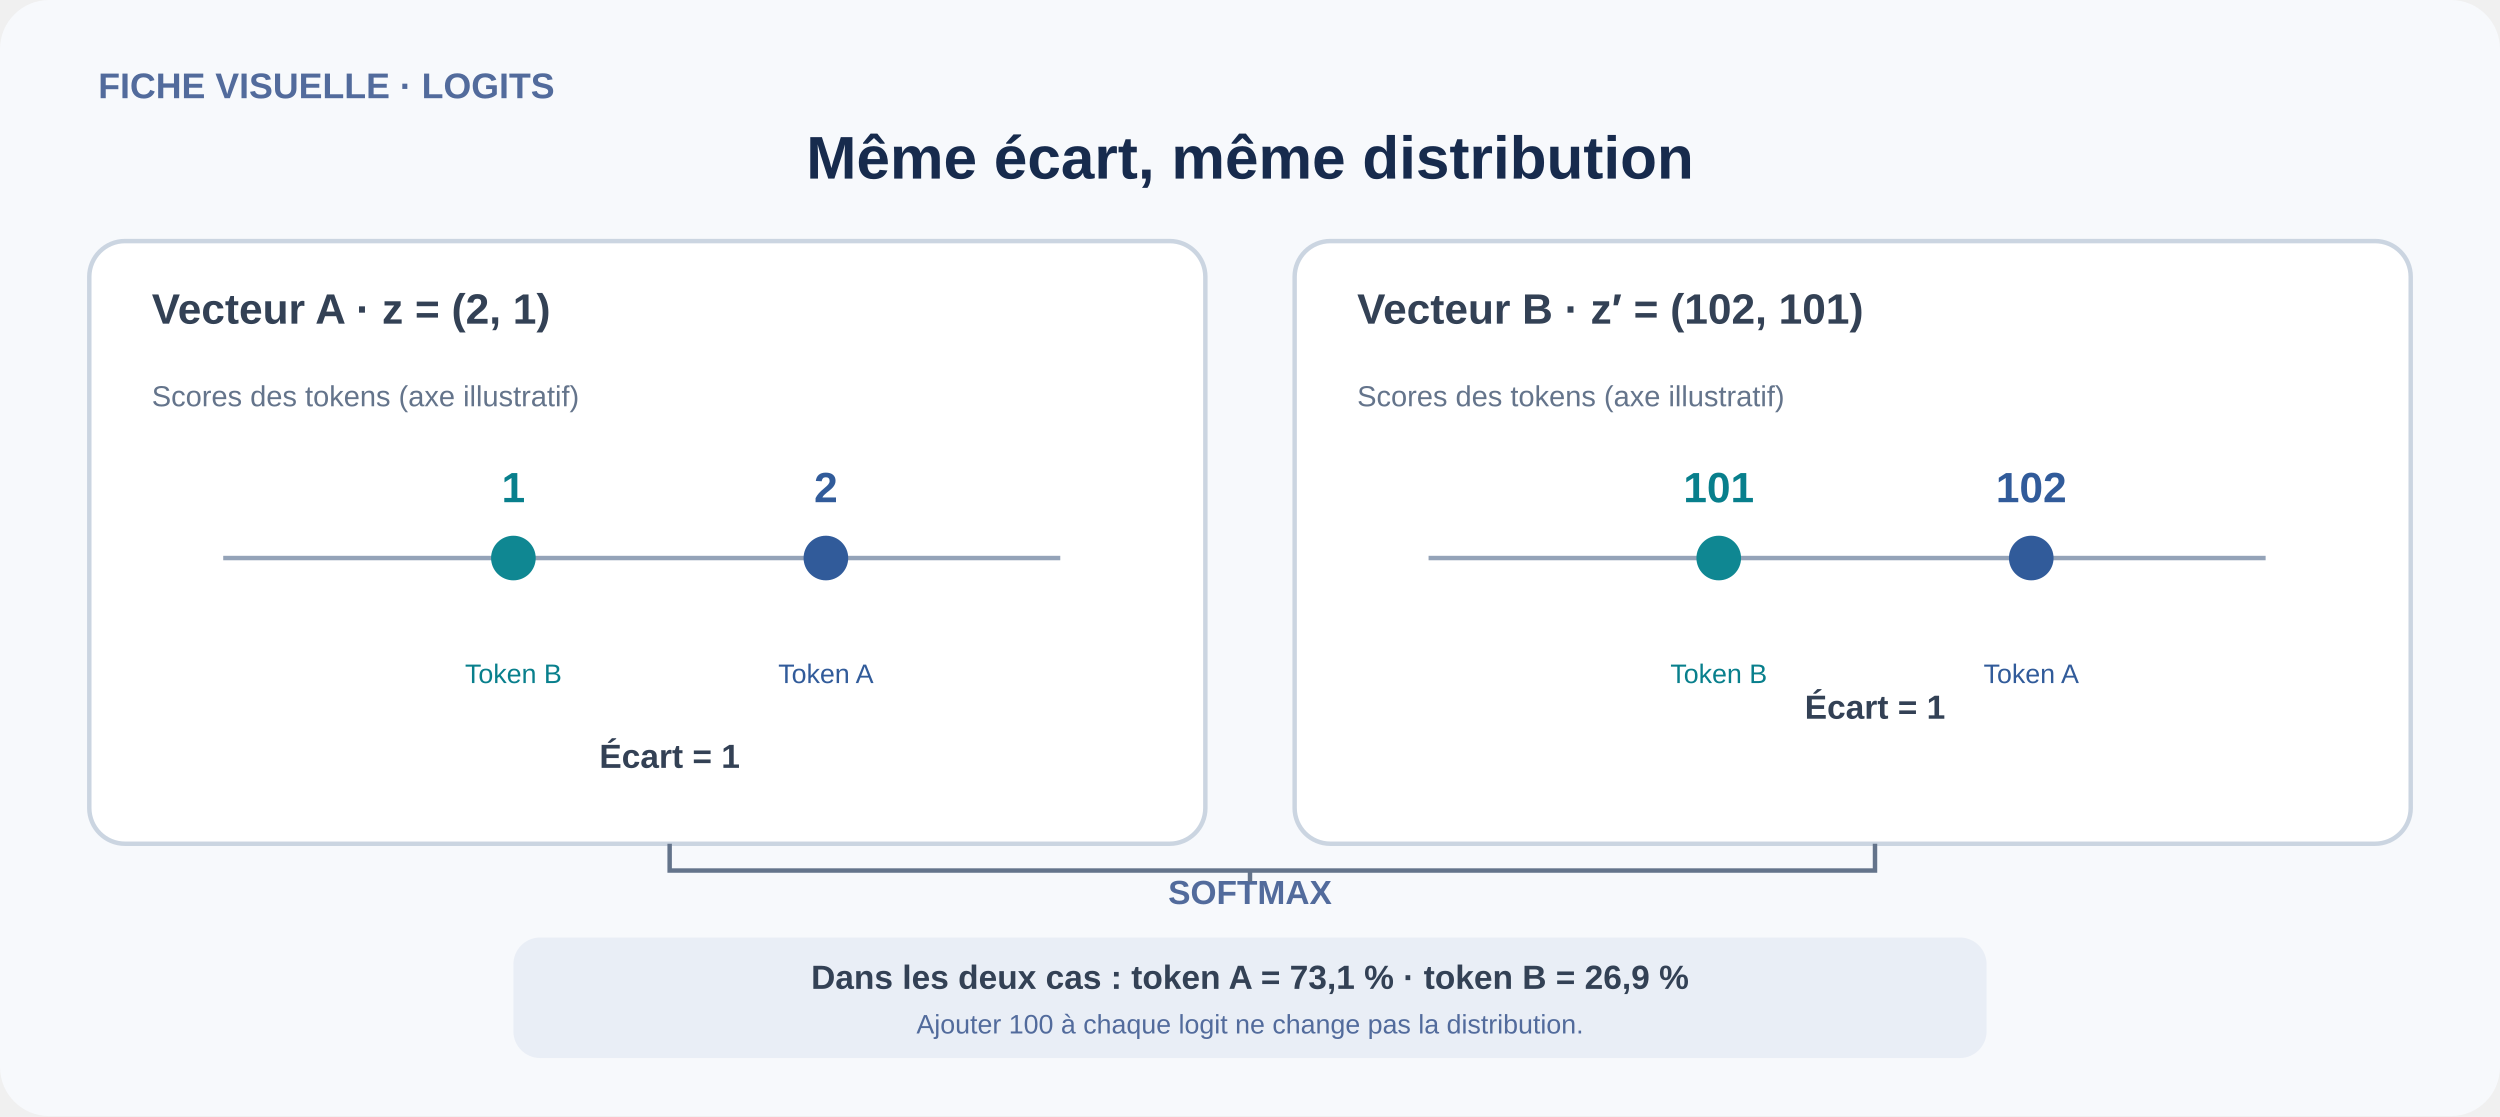
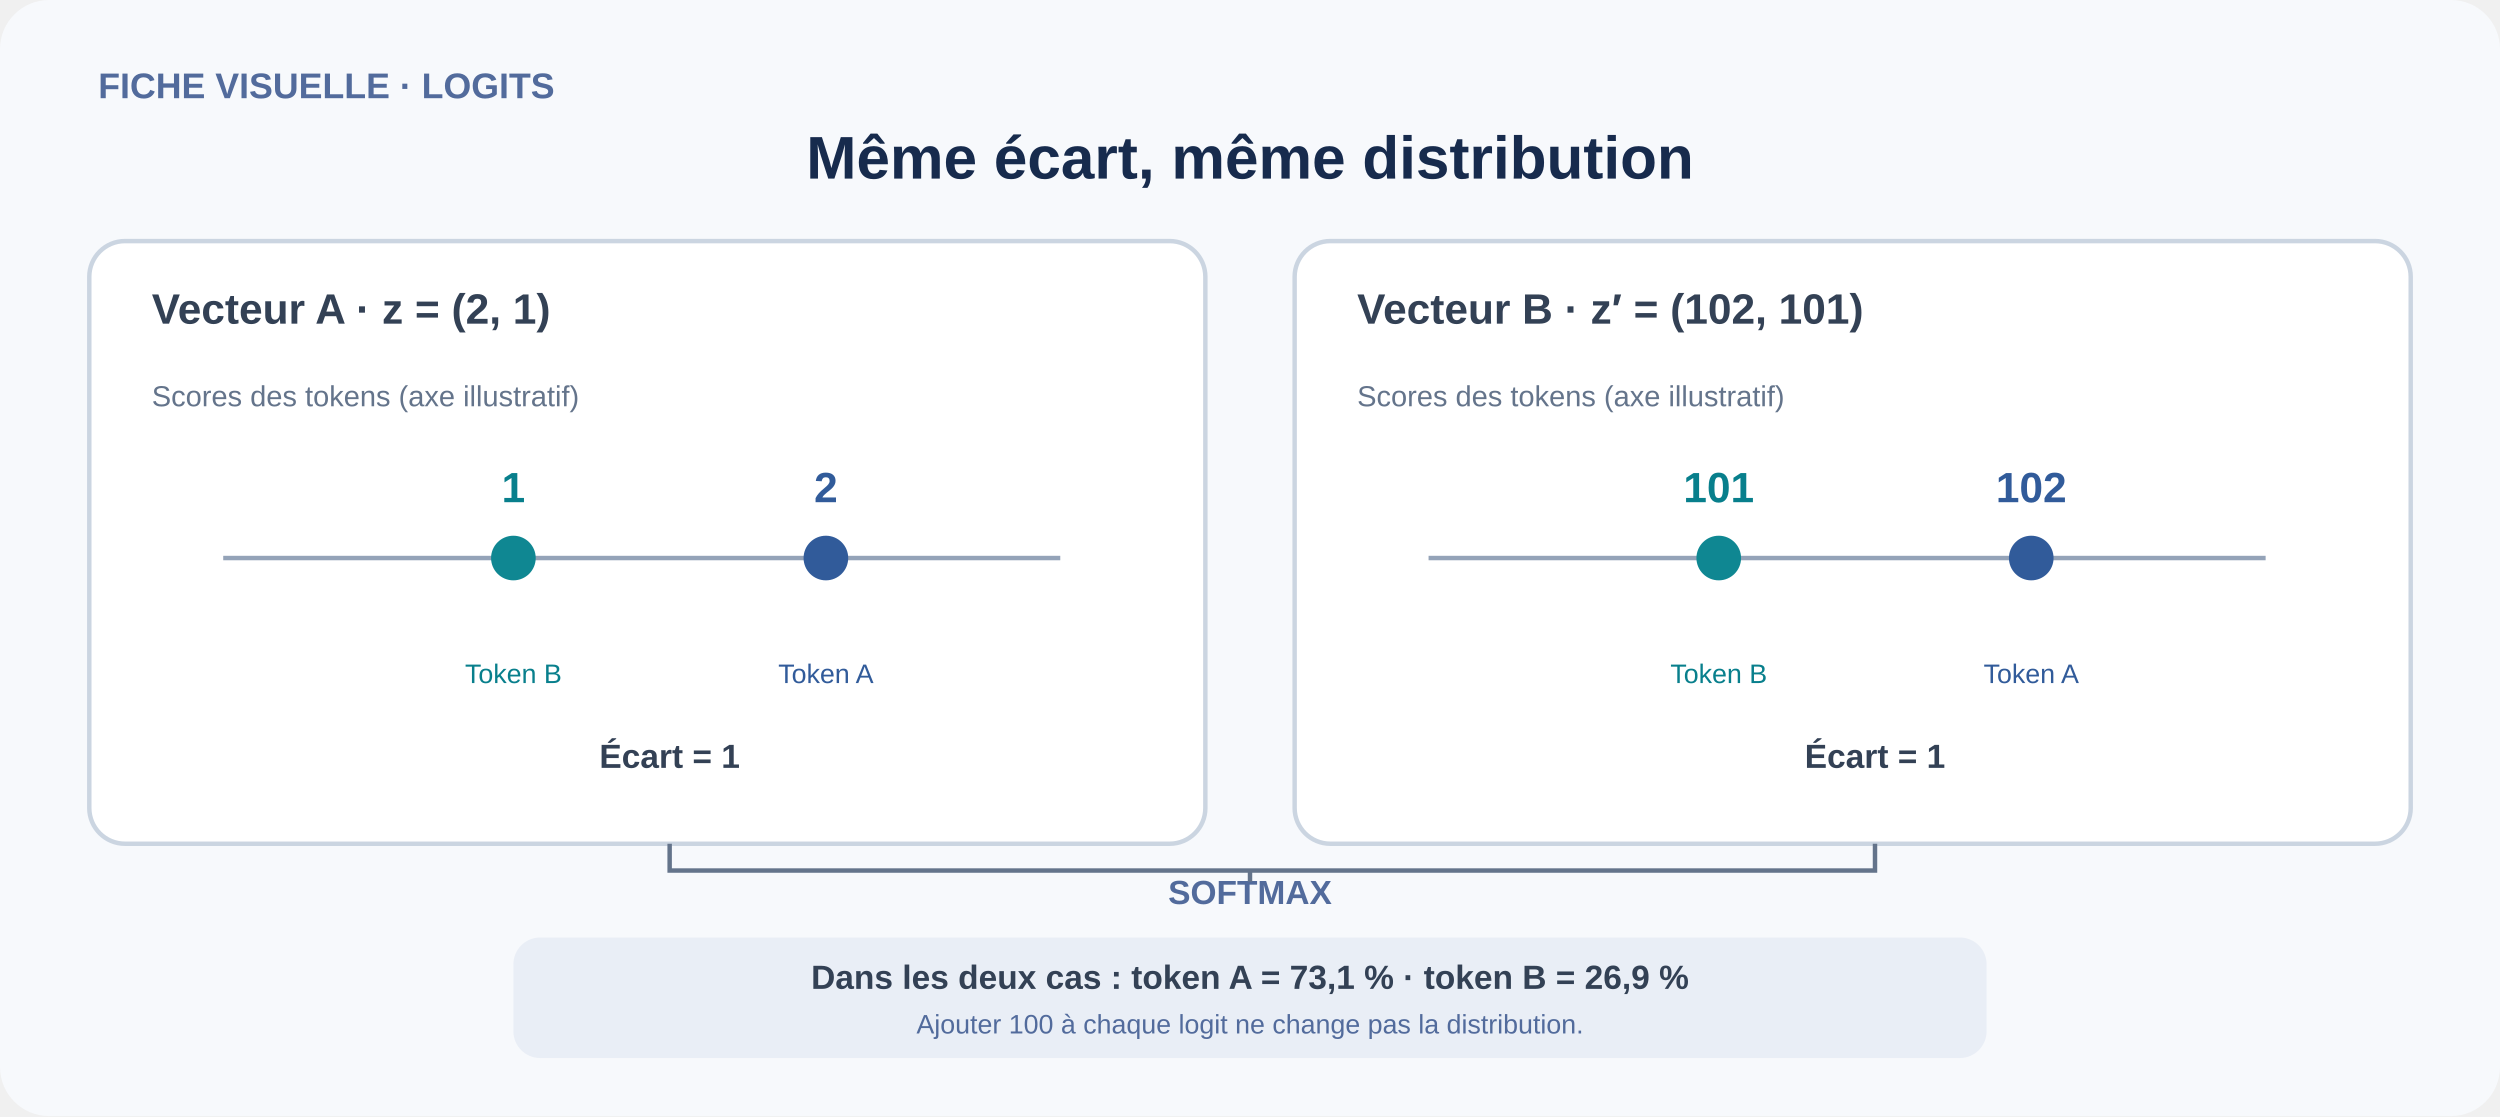
<svg xmlns="http://www.w3.org/2000/svg" width="1120" height="500" viewBox="0 0 1120 500" role="img" aria-labelledby="title desc">
  <rect width="1120" height="500" rx="22" fill="#f7f9fc" />
  <text x="44" y="44" font-family="Arial,sans-serif" font-size="16" font-weight="700" fill="#526b9c">FICHE VISUELLE · LOGITS</text>
  <text x="560" y="80" text-anchor="middle" font-family="Arial,sans-serif" font-size="27" font-weight="700" fill="#172b4d">Même écart, même distribution</text>
  <rect x="40" y="108" width="500" height="270" rx="16" fill="#fff" stroke="#cbd5e1" stroke-width="2" />
  <rect x="580" y="108" width="500" height="270" rx="16" fill="#fff" stroke="#cbd5e1" stroke-width="2" />
  <text x="68" y="145" font-family="Arial,sans-serif" font-size="19" font-weight="700" fill="#334155">Vecteur A · z = (2, 1)</text>
  <text x="608" y="145" font-family="Arial,sans-serif" font-size="19" font-weight="700" fill="#334155">Vecteur B · z′ = (102, 101)</text>
  <text x="68" y="182" font-family="Arial,sans-serif" font-size="13" fill="#64748b">Scores des tokens (axe illustratif)</text>
  <text x="608" y="182" font-family="Arial,sans-serif" font-size="13" fill="#64748b">Scores des tokens (axe illustratif)</text>
  <path d="M100 250H475M640 250H1015" stroke="#94a3b8" stroke-width="2" />
  <circle cx="230" cy="250" r="10" fill="#0f8792" />
  <circle cx="370" cy="250" r="10" fill="#315b9a" />
  <circle cx="770" cy="250" r="10" fill="#0f8792" />
  <circle cx="910" cy="250" r="10" fill="#315b9a" />
  <text x="230" y="225" text-anchor="middle" font-family="Arial,sans-serif" font-size="19" font-weight="700" fill="#087f8c">1</text>
  <text x="370" y="225" text-anchor="middle" font-family="Arial,sans-serif" font-size="19" font-weight="700" fill="#315b9a">2</text>
  <text x="770" y="225" text-anchor="middle" font-family="Arial,sans-serif" font-size="19" font-weight="700" fill="#087f8c">101</text>
  <text x="910" y="225" text-anchor="middle" font-family="Arial,sans-serif" font-size="19" font-weight="700" fill="#315b9a">102</text>
  <text x="230" y="306" text-anchor="middle" font-family="Arial,sans-serif" font-size="12" fill="#087f8c">Token B</text>
  <text x="370" y="306" text-anchor="middle" font-family="Arial,sans-serif" font-size="12" fill="#315b9a">Token A</text>
  <text x="770" y="306" text-anchor="middle" font-family="Arial,sans-serif" font-size="12" fill="#087f8c">Token B</text>
  <text x="910" y="306" text-anchor="middle" font-family="Arial,sans-serif" font-size="12" fill="#315b9a">Token A</text>
  <text x="300" y="344" text-anchor="middle" font-family="Arial,sans-serif" font-size="15" font-weight="700" fill="#334155">Écart = 1</text>
-   <text x="840" y="322" text-anchor="middle" font-family="Arial,sans-serif" font-size="15" font-weight="700" fill="#334155">Écart = 1</text>
+   <text x="840" y="344" text-anchor="middle" font-family="Arial,sans-serif" font-size="15" font-weight="700" fill="#334155">Écart = 1</text>
  <text x="560" y="405" text-anchor="middle" font-family="Arial,sans-serif" font-size="15" font-weight="700" fill="#526b9c">SOFTMAX</text>
  <path d="M300 378V390H560M840 378V390H560V395" fill="none" stroke="#64748b" stroke-width="2" />
  <rect x="230" y="420" width="660" height="54" rx="12" fill="#e9eef6" />
  <text x="560" y="443" text-anchor="middle" font-family="Arial,sans-serif" font-size="15" font-weight="700" fill="#334155">Dans les deux cas : token A = 73,1 % · token B = 26,9 %</text>
  <text x="560" y="463" text-anchor="middle" font-family="Arial,sans-serif" font-size="12" fill="#526b9c">Ajouter 100 à chaque logit ne change pas la distribution.</text>
</svg>
